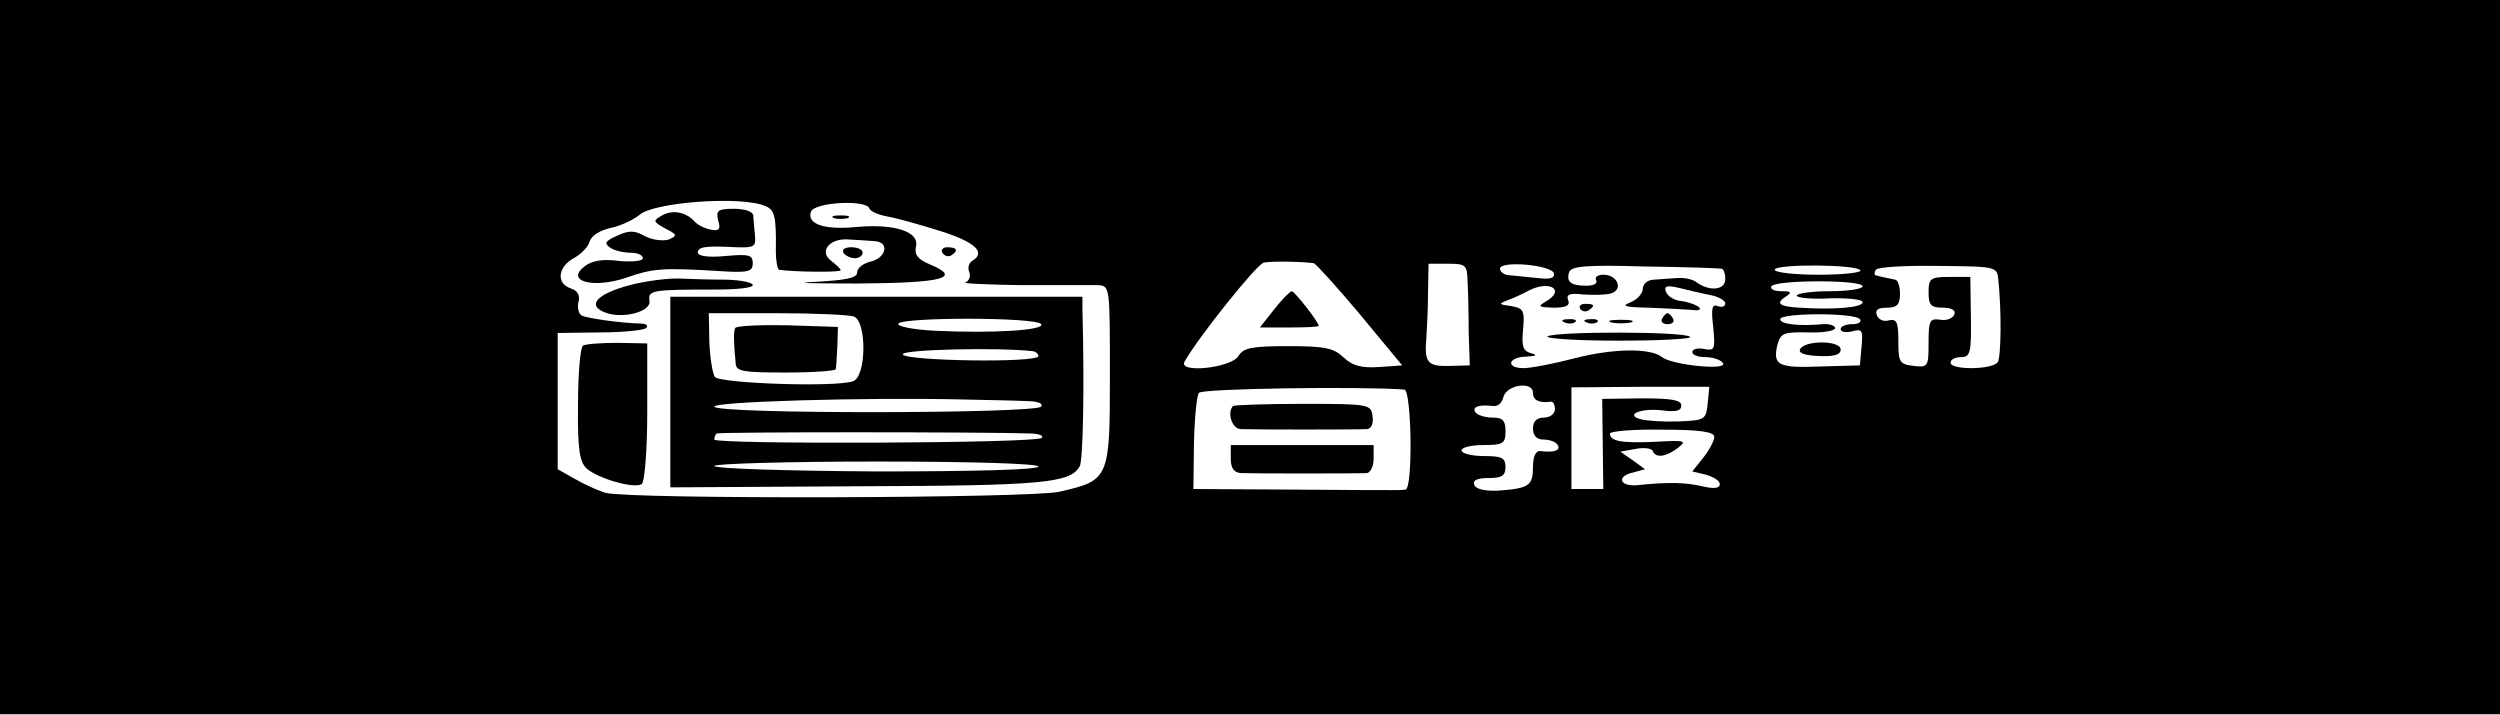
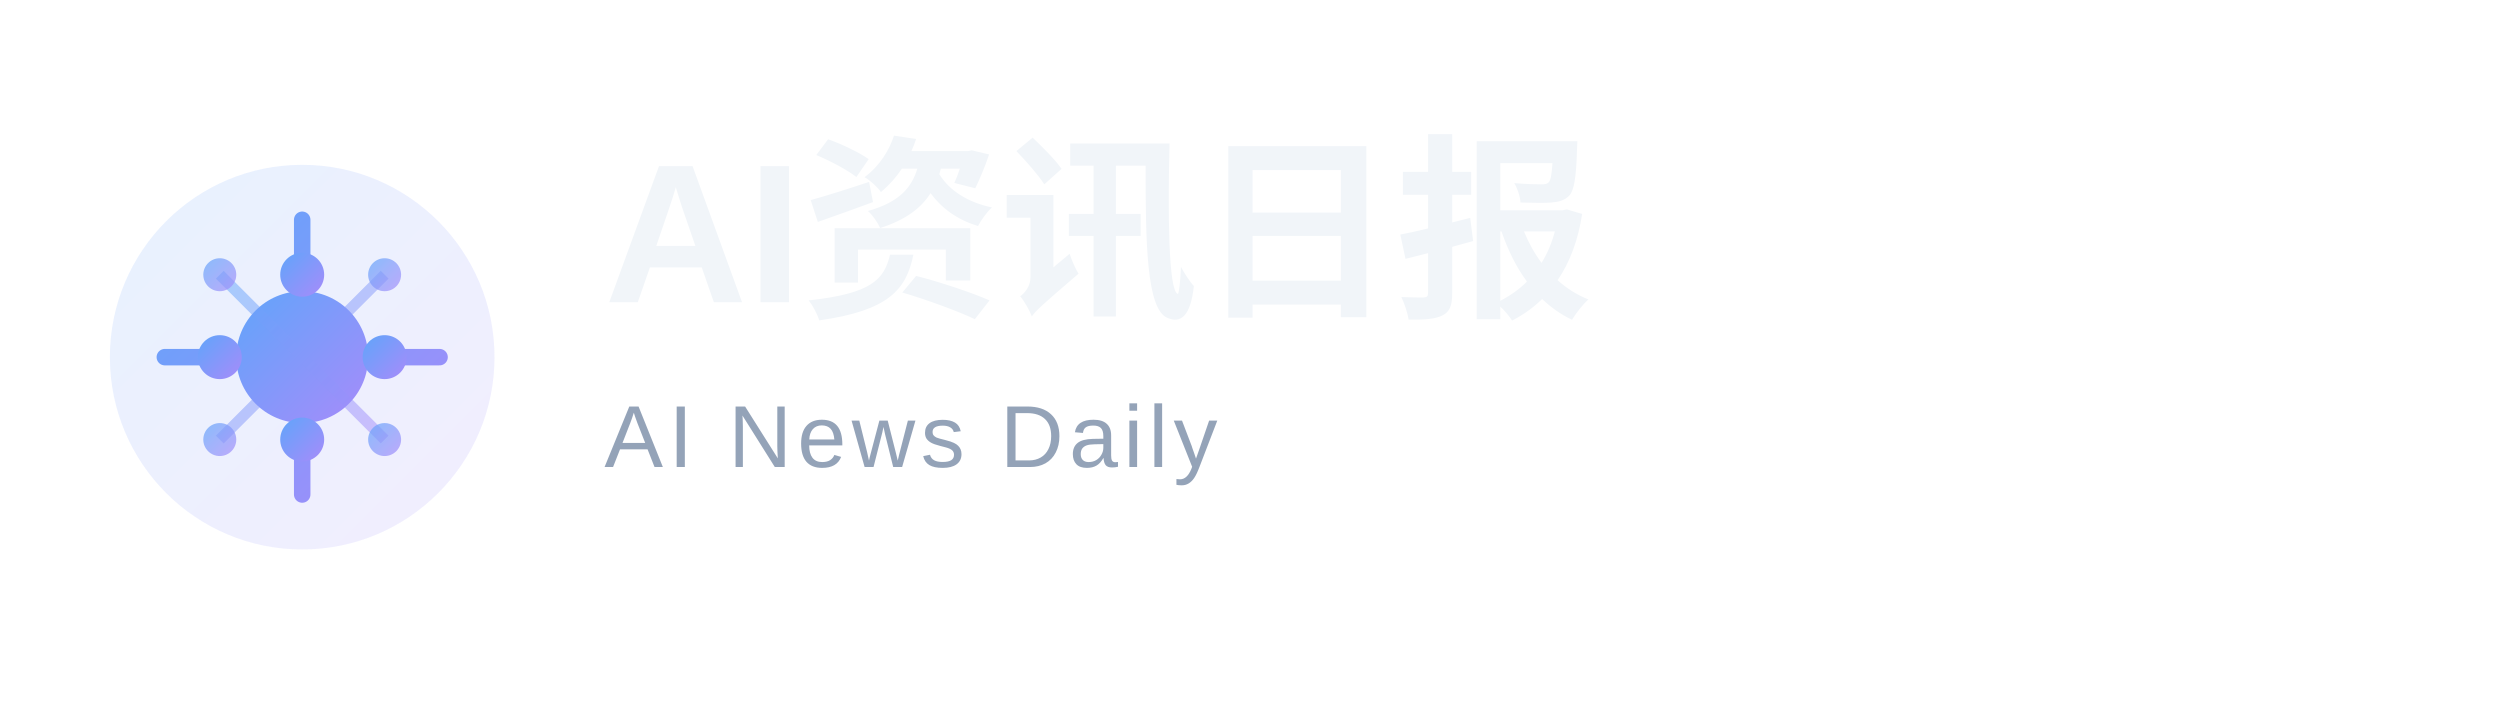
- <svg xmlns="http://www.w3.org/2000/svg" version="1.0" width="455pt" height="130pt" viewBox="0 0 455 130" preserveAspectRatio="xMidYMid meet">
-   <g transform="translate(0,130) scale(0.1,-0.1)" fill="#000000" stroke="none">
-     <path d="M0 650 l0 -650 2275 0 2275 0 0 650 0 650 -2275 0 -2275 0 0 -650z m1393 275 c17 -7 20 -19 19 -82 0 -18 3 -33 6 -34 25 -4 112 -5 112 -1 0 3 -8 10 -17 17 -24 18 -2 43 34 39 16 -1 36 -2 46 -3 26 -2 20 -30 -8 -37 -14 -3 -25 -12 -25 -20 0 -10 -21 -14 -77 -17 -43 -2 -9 -3 76 -3 158 1 193 10 133 35 -22 9 -28 18 -25 32 7 27 -38 42 -107 36 -60 -6 -92 5 -84 28 7 17 100 22 106 6 2 -6 17 -12 33 -15 17 -3 60 -15 98 -27 63 -20 82 -39 56 -54 -6 -4 -8 -13 -5 -20 3 -8 0 -16 -7 -19 -7 -2 40 -4 103 -5 63 0 125 0 138 0 22 -1 22 -2 22 -164 0 -189 -1 -191 -92 -212 -55 -12 -778 -14 -826 -2 -13 4 -38 15 -55 25 l-32 18 0 124 0 124 77 1 c42 0 80 4 84 8 4 4 1 7 -7 8 -41 1 -102 10 -111 15 -5 4 -8 15 -5 25 3 12 -2 20 -14 24 -27 9 -24 39 5 55 13 7 26 20 29 30 3 11 19 21 38 25 19 4 42 15 53 24 26 23 184 35 229 16z m998 -104 c4 -1 42 -43 84 -93 l77 -93 -42 -3 c-32 -2 -48 2 -64 17 -19 18 -35 21 -102 21 -66 0 -81 -3 -90 -18 -14 -22 -111 -32 -98 -10 24 43 131 177 144 180 13 3 69 2 91 -1z m280 -33 c1 -18 2 -60 2 -93 l2 -60 -37 -1 c-40 -1 -46 6 -42 51 1 17 3 54 3 83 l1 52 35 0 c33 0 35 -2 36 -32z m157 15 c2 -9 -6 -12 -30 -9 -18 2 -41 4 -50 5 -10 0 -18 6 -18 12 0 15 92 7 98 -8z m305 8 c4 0 7 -9 7 -19 0 -20 -28 -23 -52 -6 -7 6 -23 9 -35 8 -13 -1 -32 -2 -43 -3 -11 0 -20 -8 -20 -16 0 -9 -10 -20 -22 -25 -18 -7 -12 -9 32 -10 30 -1 65 -3 78 -4 30 -4 14 11 -17 16 -14 1 -26 9 -29 17 -4 11 2 12 24 7 16 -4 41 -10 57 -13 15 -3 27 -10 27 -15 0 -6 -6 -8 -14 -5 -10 4 -12 -4 -8 -38 4 -41 3 -44 -17 -40 -11 2 -21 0 -21 -6 0 -5 11 -9 24 -9 14 0 28 -5 32 -11 8 -14 -94 -3 -111 11 -21 17 -89 16 -159 -2 -38 -10 -80 -18 -93 -18 -33 0 -29 20 5 21 18 1 21 3 9 6 -15 4 -18 12 -15 43 3 35 1 39 -22 43 -23 3 -23 4 -5 11 11 4 28 12 37 17 39 20 68 1 31 -20 -15 -9 -13 -10 14 -11 24 0 31 4 27 14 -4 10 3 13 28 10 18 -1 41 -1 50 2 23 7 12 34 -14 34 -10 0 -16 -4 -13 -10 3 -6 -4 -10 -18 -10 -28 0 -37 7 -31 25 4 11 35 13 137 10 73 -1 135 -3 140 -4z m253 -3 c3 -4 -31 -8 -75 -8 -45 0 -81 4 -81 9 0 11 149 10 156 -1z m251 -18 c6 -56 5 -139 -1 -149 -9 -14 -86 -15 -86 -1 0 6 9 10 19 10 17 0 19 8 18 73 l-1 73 -38 0 c-35 0 -38 -3 -38 -28 0 -23 4 -28 26 -28 16 0 24 -5 21 -12 -2 -7 -14 -12 -25 -10 -20 3 -22 -1 -22 -42 0 -43 -1 -45 -27 -42 -26 3 -28 7 -28 45 0 35 -3 41 -17 38 -9 -3 -19 1 -22 9 -4 10 2 14 18 14 18 0 24 5 24 25 0 14 -4 26 -9 26 -5 1 -13 3 -19 4 -5 1 -13 3 -16 4 -3 0 -3 5 0 10 3 5 54 8 113 7 107 -1 108 -1 110 -26z m-247 -11 c0 -5 -27 -9 -60 -9 -33 0 -60 -4 -60 -8 0 -4 27 -7 60 -5 34 1 60 -2 60 -7 0 -10 -53 -14 -115 -10 -37 2 -44 8 -25 20 12 8 10 10 -8 10 -13 0 -21 4 -18 9 8 12 166 12 166 0z m-5 -60 c4 -5 -3 -9 -14 -9 -12 0 -21 -4 -21 -9 0 -5 9 -7 21 -4 18 5 20 2 17 -28 l-3 -34 -72 -2 c-77 -3 -87 2 -78 40 6 21 12 23 56 22 27 -1 49 3 49 8 0 4 -10 8 -22 7 -44 -4 -78 0 -78 9 0 12 138 12 145 0z m-829 -128 c13 -1 16 -180 2 -182 -4 -1 -15 -1 -23 -1 -8 0 -93 0 -189 1 l-174 1 1 83 c1 45 5 87 9 92 5 8 295 12 374 6z m234 -6 c0 -14 12 -19 33 -16 4 0 7 -6 7 -14 0 -8 -9 -15 -20 -15 -13 0 -20 -7 -20 -20 0 -13 7 -20 19 -20 11 0 23 -4 26 -10 6 -10 -7 -14 -32 -11 -8 1 -13 -10 -13 -29 0 -34 -7 -39 -64 -43 -24 -1 -41 3 -43 11 -3 8 6 12 26 12 24 0 31 4 31 20 0 17 -7 20 -40 20 -22 0 -40 5 -40 10 0 6 18 10 40 10 36 0 40 3 40 25 0 20 -5 25 -24 25 -14 0 -28 5 -31 10 -6 10 7 14 33 11 8 -1 16 6 18 16 6 23 54 30 54 8z m318 -19 c-3 -30 -5 -31 -53 -33 -27 -1 -58 1 -69 4 -30 8 1 21 40 16 24 -3 34 -1 34 9 0 10 -18 13 -72 13 l-72 -1 1 -82 1 -82 -29 0 -29 0 0 93 0 92 125 1 126 0 -3 -30z m12 -61 c0 -7 -9 -24 -20 -38 l-20 -25 25 -6 c14 -4 25 -11 25 -17 0 -8 -11 -9 -32 -4 -31 7 -60 8 -118 2 -32 -3 -39 16 -8 23 l22 6 -22 16 -23 16 28 5 c15 3 30 1 31 -4 5 -13 24 -11 46 6 17 13 12 14 -40 11 -63 -3 -84 1 -84 15 0 4 43 8 95 7 69 0 95 -4 95 -13z" />
-     <path d="M1205 908 c-17 -10 -17 -11 6 -24 22 -11 22 -13 6 -20 -10 -3 -29 -1 -43 6 -19 11 -29 11 -51 1 -22 -10 -24 -14 -12 -22 7 -5 24 -9 37 -9 12 0 22 -4 22 -10 0 -5 -18 -7 -43 -5 -28 4 -49 1 -62 -9 -38 -28 15 -42 76 -21 46 16 64 18 162 12 59 -4 67 -2 67 14 0 15 -7 17 -50 13 -30 -3 -50 0 -50 6 0 11 14 13 71 10 32 -1 35 1 33 22 -1 13 -3 29 -3 36 -1 7 -15 12 -35 12 -30 0 -33 -3 -29 -21 5 -16 2 -20 -13 -17 -11 2 -23 8 -29 14 -16 18 -40 23 -60 12z" />
-     <path d="M1518 903 c6 -2 18 -2 25 0 6 3 1 5 -13 5 -14 0 -19 -2 -12 -5z" />
-     <path d="M1535 840 c3 -5 13 -10 21 -10 8 0 14 5 14 10 0 6 -9 10 -21 10 -11 0 -17 -4 -14 -10z" />
-     <path d="M1715 840 c4 -6 11 -8 16 -5 14 9 11 15 -7 15 -8 0 -12 -5 -9 -10z" />
-     <path d="M1146 781 c-60 -16 -79 -37 -44 -50 33 -12 84 2 80 22 -3 19 6 20 121 20 37 0 67 3 67 8 0 5 -21 9 -47 10 -27 0 -65 1 -85 2 -20 1 -62 -4 -92 -12z" />
-     <path d="M1220 587 l0 -174 343 2 c337 1 384 6 402 36 6 9 9 142 5 287 l0 22 -375 0 -375 0 0 -173z m334 137 c24 -9 23 -111 -2 -118 -32 -11 -241 -4 -251 8 -4 6 -9 35 -10 64 l-1 52 124 0 c68 0 131 -3 140 -6z m341 -14 c7 -11 -87 -17 -193 -12 -40 2 -70 8 -67 13 8 12 252 12 260 -1z m-17 -49 c6 0 12 -5 12 -9 0 -13 -243 -9 -247 3 -3 9 173 13 235 6z m-10 -91 c20 0 31 -4 27 -10 -8 -13 -595 -14 -595 0 0 9 271 17 450 13 47 -1 100 -2 118 -3z m11 -59 c13 -1 21 -4 17 -8 -9 -10 -596 -12 -596 -3 0 4 2 9 4 11 4 3 485 3 575 0z m11 -60 c0 -6 -116 -9 -295 -9 -162 1 -295 5 -295 10 0 4 133 8 295 8 179 0 295 -4 295 -9z" />
-     <path d="M1338 703 c-3 -7 -3 -24 1 -65 1 -14 14 -16 91 -16 50 0 90 3 91 6 1 4 2 23 3 42 l1 35 -92 3 c-50 1 -93 -1 -95 -5z" />
-     <path d="M1061 671 c-5 -4 -9 -52 -9 -108 -1 -82 3 -104 16 -116 21 -18 86 -37 100 -28 5 3 10 59 10 131 l0 125 -54 1 c-30 0 -58 -2 -63 -5z" />
-     <path d="M2319 737 l-26 -33 53 0 c30 0 54 1 54 3 0 7 -44 63 -49 63 -3 0 -18 -15 -32 -33z" />
-     <path d="M2876 738 c3 -5 10 -6 15 -3 13 9 11 12 -6 12 -8 0 -12 -4 -9 -9z" />
-     <path d="M3025 720 c-3 -5 1 -10 10 -10 9 0 13 5 10 10 -3 6 -8 10 -10 10 -2 0 -7 -4 -10 -10z" />
-     <path d="M2848 713 c7 -3 16 -2 19 1 4 3 -2 6 -13 5 -11 0 -14 -3 -6 -6z" />
-     <path d="M2888 713 c7 -3 16 -2 19 1 4 3 -2 6 -13 5 -11 0 -14 -3 -6 -6z" />
-     <path d="M2933 713 c9 -2 25 -2 35 0 9 3 1 5 -18 5 -19 0 -27 -2 -17 -5z" />
-     <path d="M2817 688 c-7 -4 51 -8 127 -8 77 0 136 3 132 7 -10 10 -244 10 -259 1z" />
-     <path d="M3276 664 c-3 -7 10 -11 35 -12 27 -1 39 2 39 12 0 17 -67 17 -74 0z" />
-     <path d="M2244 561 c-11 -12 -2 -41 14 -42 21 -1 212 -1 230 0 8 1 12 10 10 24 -3 21 -6 22 -126 22 -68 0 -125 -2 -128 -4z" />
-     <path d="M2240 465 c0 -17 6 -25 18 -26 21 -1 212 -1 230 0 6 1 12 12 12 26 l0 25 -130 0 -130 0 0 -25z" />
+ <svg xmlns="http://www.w3.org/2000/svg" data-loc="client/src/components/AINewsLogo.tsx:51" width="455" height="130" viewBox="0 0 455 130">
+   <defs data-loc="client/src/components/AINewsLogo.tsx:52">
+     <linearGradient data-loc="client/src/components/AINewsLogo.tsx:53" id="gradient-light" x1="0%" y1="0%" x2="100%" y2="100%">
+       <stop data-loc="client/src/components/AINewsLogo.tsx:54" offset="0%" style="stop-color: rgb(96, 165, 250); stop-opacity: 1;" />
+       <stop data-loc="client/src/components/AINewsLogo.tsx:55" offset="100%" style="stop-color: rgb(167, 139, 250); stop-opacity: 1;" />
+     </linearGradient>
+   </defs>
+   <g data-loc="client/src/components/AINewsLogo.tsx:60" transform="translate(15, 25)">
+     <circle data-loc="client/src/components/AINewsLogo.tsx:62" cx="40" cy="40" r="35" fill="url(#gradient-light)" opacity="0.15" />
+     <path data-loc="client/src/components/AINewsLogo.tsx:63" d="M 40 15 L 40 25 M 40 55 L 40 65 M 15 40 L 25 40 M 55 40 L 65 40" stroke="url(#gradient-light)" stroke-width="3" stroke-linecap="round" />
+     <circle data-loc="client/src/components/AINewsLogo.tsx:65" cx="40" cy="40" r="12" fill="url(#gradient-light)" />
+     <circle data-loc="client/src/components/AINewsLogo.tsx:66" cx="40" cy="25" r="4" fill="url(#gradient-light)" />
+     <circle data-loc="client/src/components/AINewsLogo.tsx:67" cx="40" cy="55" r="4" fill="url(#gradient-light)" />
+     <circle data-loc="client/src/components/AINewsLogo.tsx:68" cx="25" cy="40" r="4" fill="url(#gradient-light)" />
+     <circle data-loc="client/src/components/AINewsLogo.tsx:69" cx="55" cy="40" r="4" fill="url(#gradient-light)" />
+     <path data-loc="client/src/components/AINewsLogo.tsx:72" d="M 40 40 L 25 25 M 40 40 L 55 25 M 40 40 L 25 55 M 40 40 L 55 55" stroke="url(#gradient-light)" stroke-width="2" opacity="0.5" />
+     <circle data-loc="client/src/components/AINewsLogo.tsx:74" cx="25" cy="25" r="3" fill="url(#gradient-light)" opacity="0.7" />
+     <circle data-loc="client/src/components/AINewsLogo.tsx:75" cx="55" cy="25" r="3" fill="url(#gradient-light)" opacity="0.7" />
+     <circle data-loc="client/src/components/AINewsLogo.tsx:76" cx="25" cy="55" r="3" fill="url(#gradient-light)" opacity="0.7" />
+     <circle data-loc="client/src/components/AINewsLogo.tsx:77" cx="55" cy="55" r="3" fill="url(#gradient-light)" opacity="0.7" />
  </g>
+   <text data-loc="client/src/components/AINewsLogo.tsx:81" x="110" y="55" font-family="Arial, sans-serif" font-size="36" font-weight="bold" fill="#f1f5f9">AI资讯日报</text>
+   <text data-loc="client/src/components/AINewsLogo.tsx:84" x="110" y="85" font-family="Arial, sans-serif" font-size="16" fill="#94a3b8" letter-spacing="1">AI News Daily</text>
</svg>
